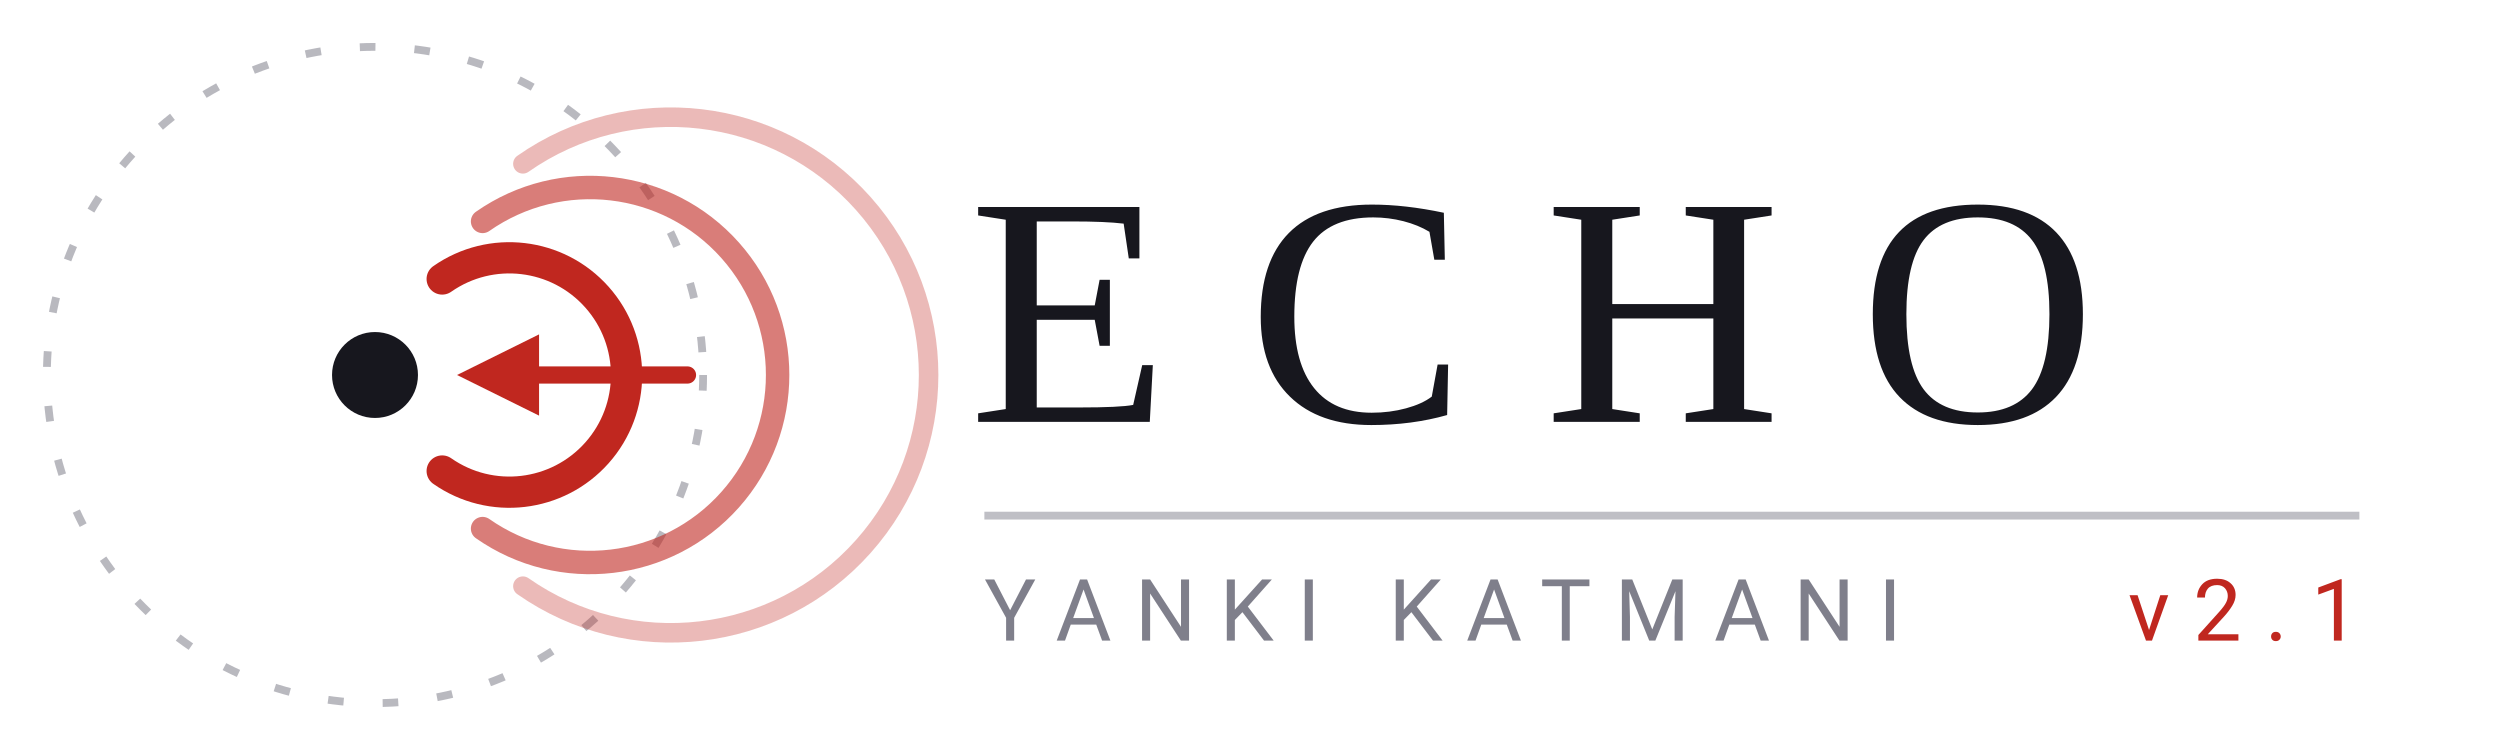
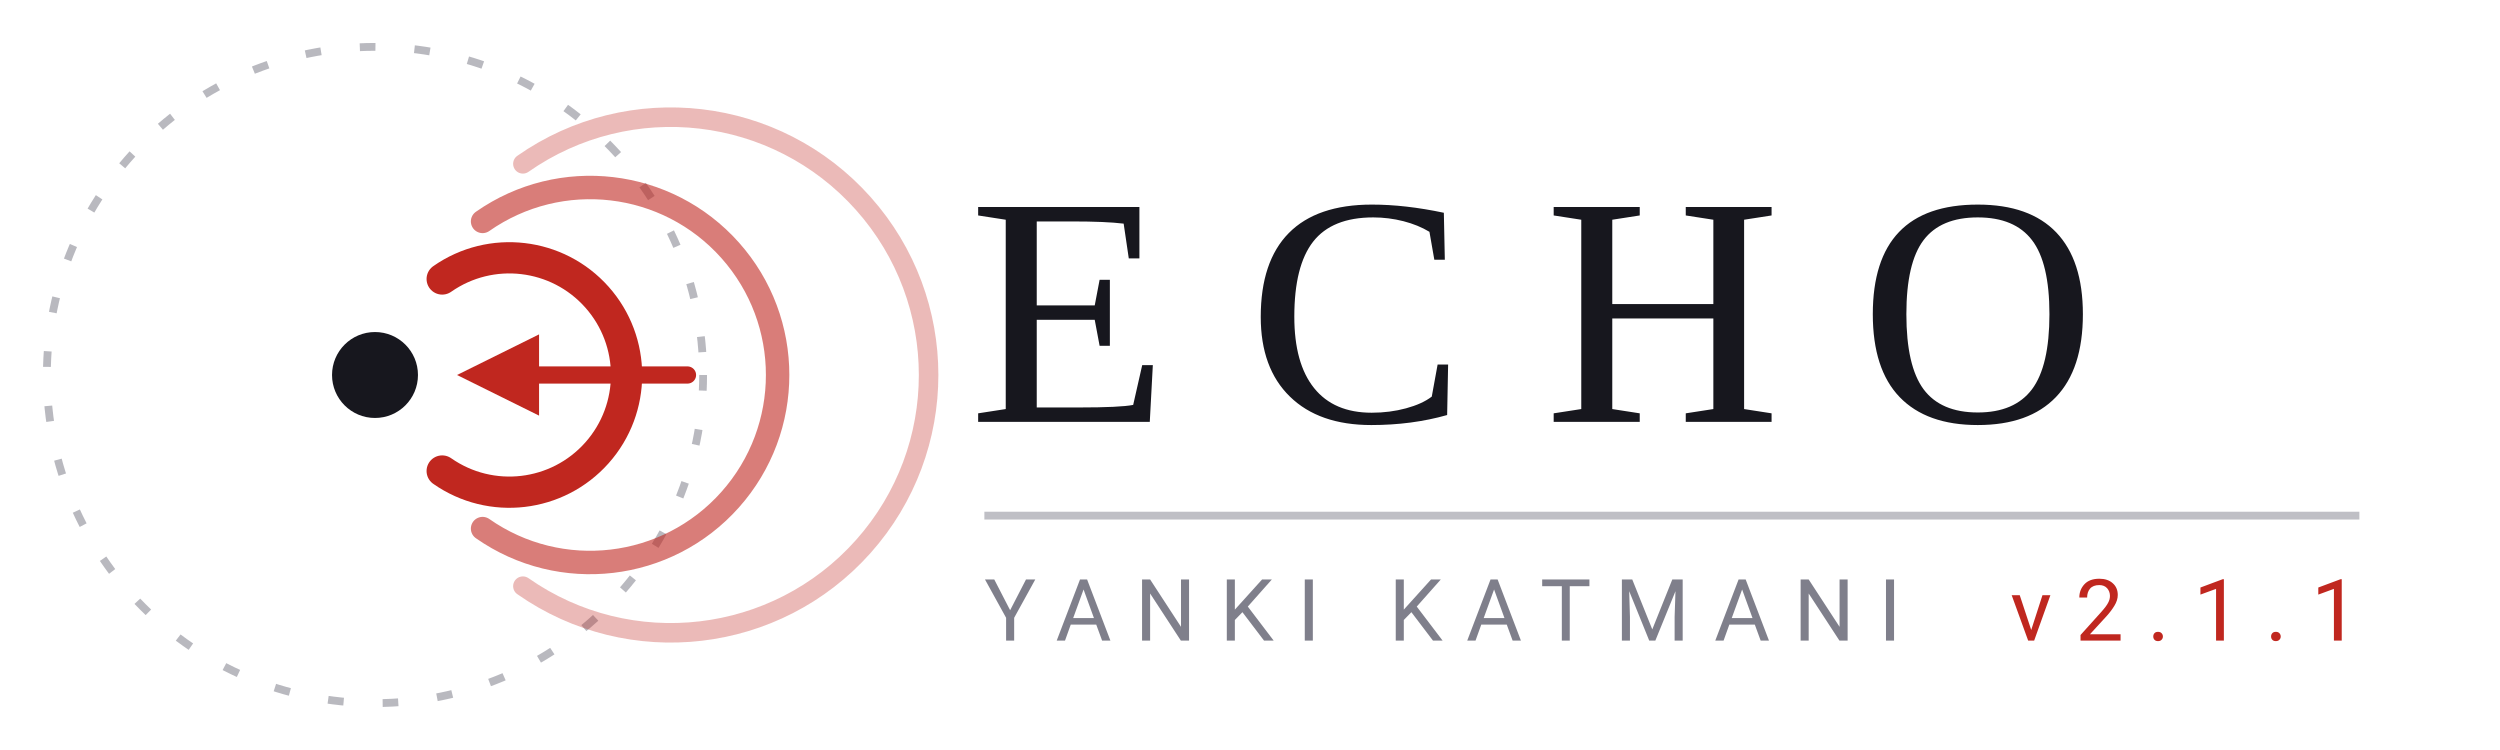
- <svg xmlns="http://www.w3.org/2000/svg" viewBox="0 0 320 96" width="320" height="96" role="img" aria-label="Echo Orkestra v2.1">
+ <svg xmlns="http://www.w3.org/2000/svg" viewBox="0 0 320 96" width="320" height="96" role="img" aria-label="Echo Orkestra v2.1.1">
  <style>
    .murekkep { fill: #17171e; }
    .sis { stroke: #7f7f8b; fill: none; }
    .vurgu { fill: #c0271f; }
    .vurgu-c { stroke: #c0271f; fill: none; }
    .soluk { fill: #7f7f8b; }
    @media (prefers-color-scheme: dark) {
      .murekkep { fill: #e8e6e3; }
      .vurgu { fill: #ff4438; }
      .vurgu-c { stroke: #ff4438; }
    }
    .ad { font-family: Georgia, "Times New Roman", serif; font-size: 42px;
          letter-spacing: 10px; }
    .alt { font-family: system-ui, -apple-system, "Segoe UI", Roboto,
           sans-serif; font-size: 11px; letter-spacing: 3px; }
  </style>
  <g>
    <circle class="sis" cx="48.0" cy="48.0" r="42.0" stroke-width="1" stroke-dasharray="2 5" opacity="0.55" />
    <path class="vurgu-c" d="M 66.93 75.03 A 33.00 33.00 0 1 0 66.93 20.97" stroke-width="2.5" stroke-linecap="round" opacity="0.32" />
    <path class="vurgu-c" d="M 61.77 67.66 A 24.00 24.00 0 1 0 61.77 28.34" stroke-width="3.0" stroke-linecap="round" opacity="0.6" />
    <path class="vurgu-c" d="M 56.60 60.29 A 15.00 15.00 0 1 0 56.60 35.71" stroke-width="4.0" stroke-linecap="round" opacity="1.0" />
    <path class="vurgu-c" d="M 88.00 48.0 L 69.00 48.0" stroke-width="2.2" stroke-linecap="round" />
    <path class="vurgu" d="M 58.50 48.0 L 69.00 42.80 L 69.00 53.20 Z" />
    <circle class="murekkep" cx="48.0" cy="48.0" r="5.5" />
  </g>
  <text class="ad murekkep" x="124" y="54">ECHO</text>
  <path class="sis" d="M 126 66 L 302 66" stroke-width="1" opacity="0.5" />
  <text class="alt soluk" x="126" y="82">YANKI KATMANI</text>
-   <text class="alt vurgu" x="302" y="82" text-anchor="end">v2.1</text>
+   <text class="alt vurgu" x="302" y="82" text-anchor="end">v2.1.1</text>
</svg>
